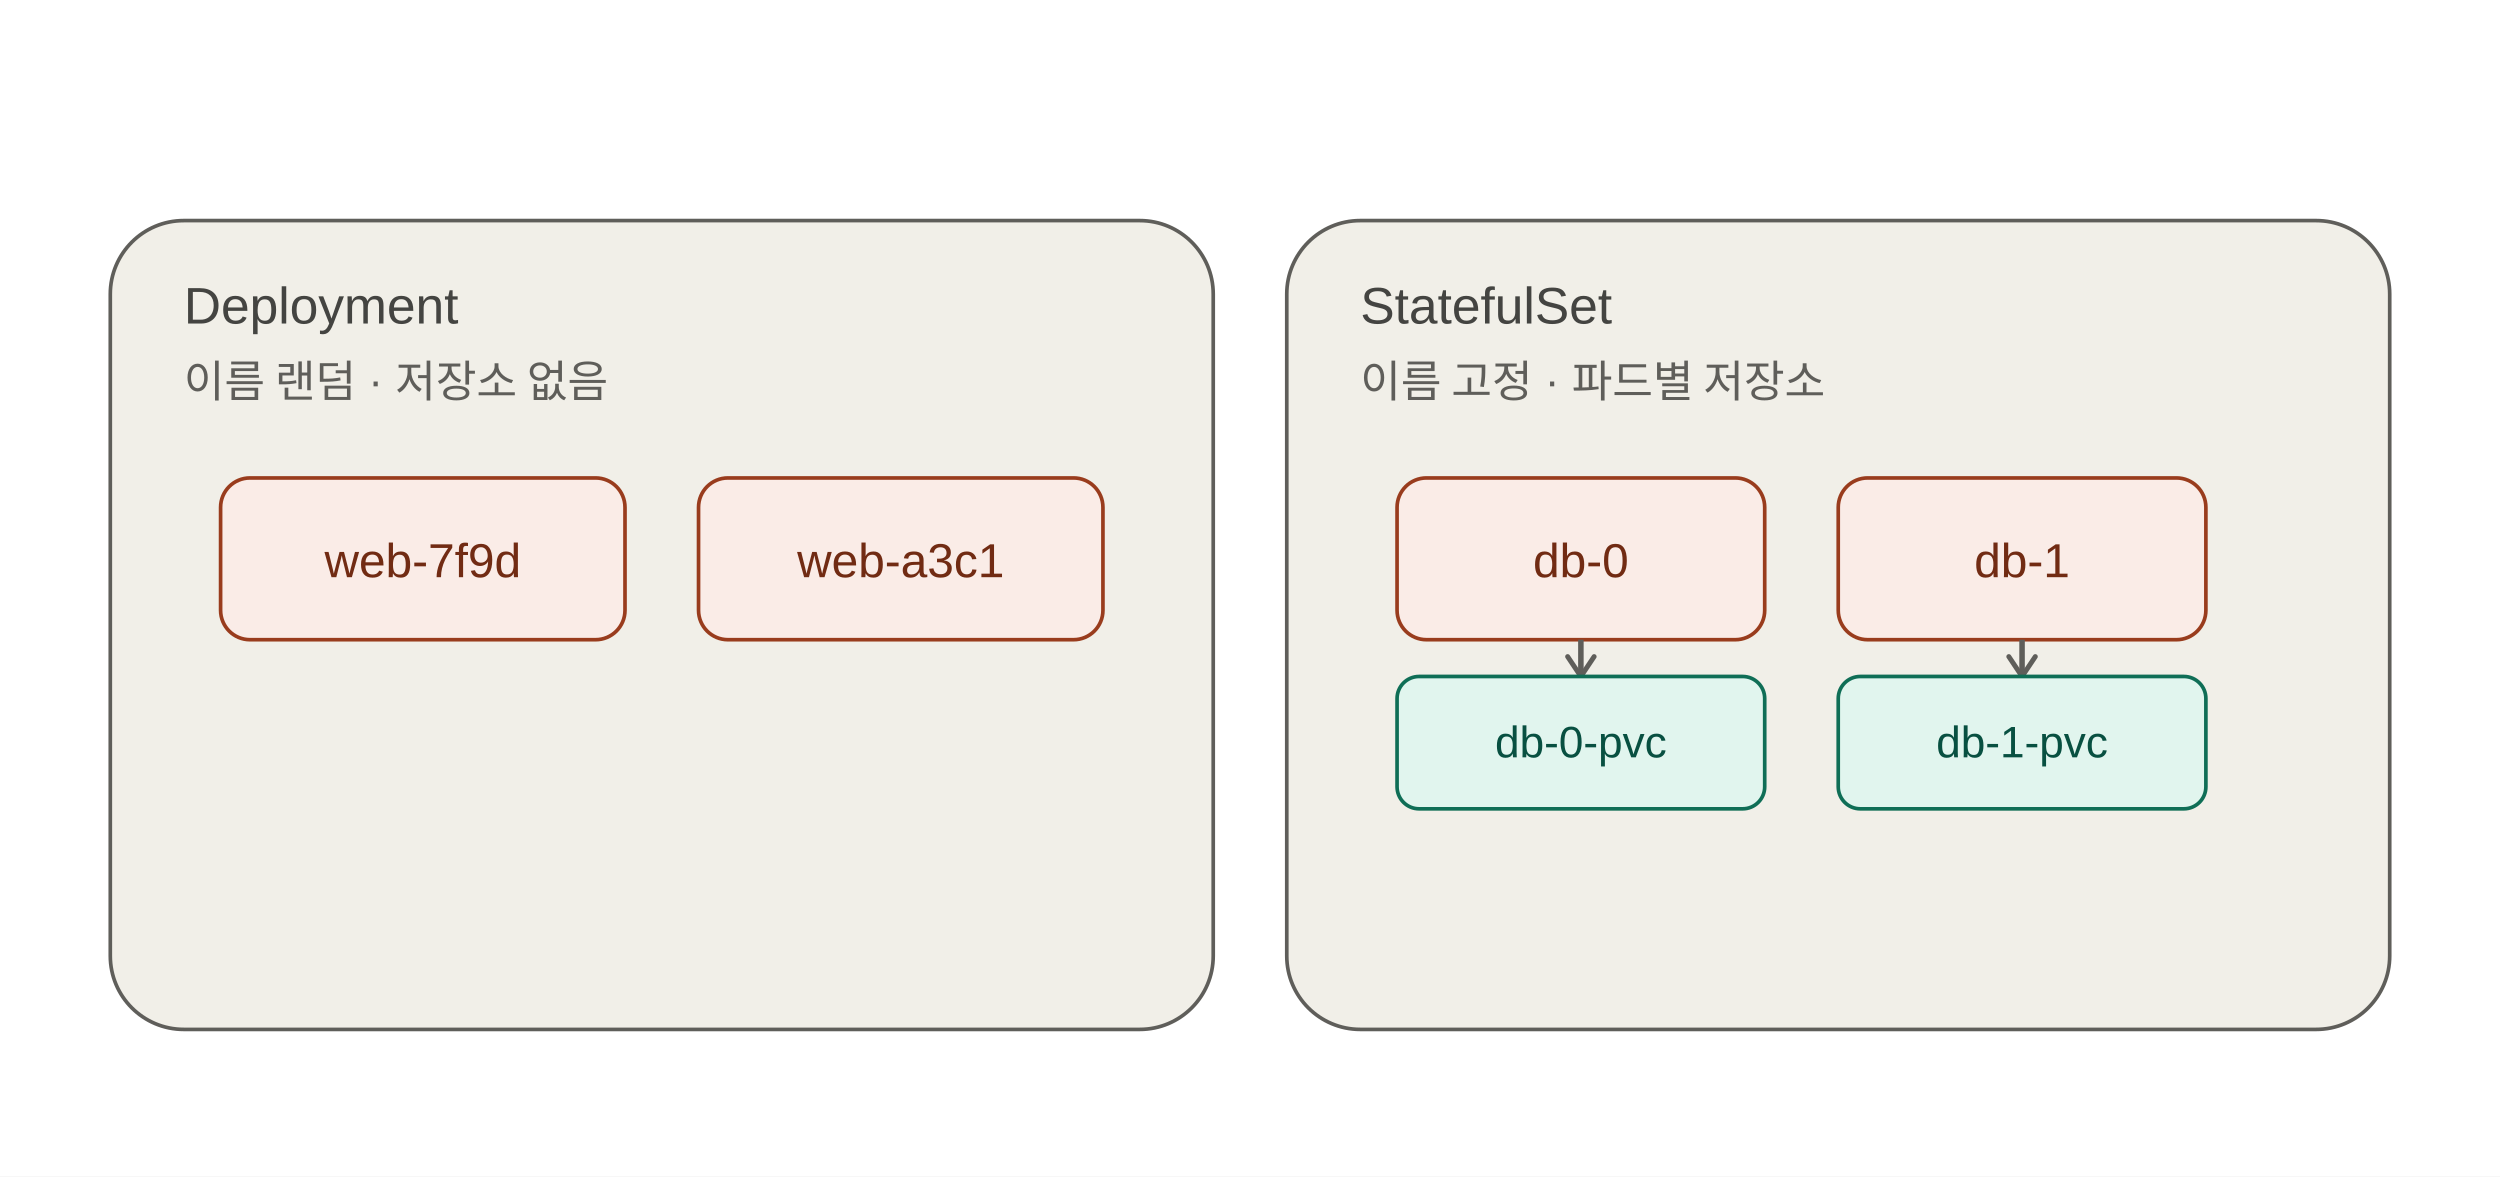
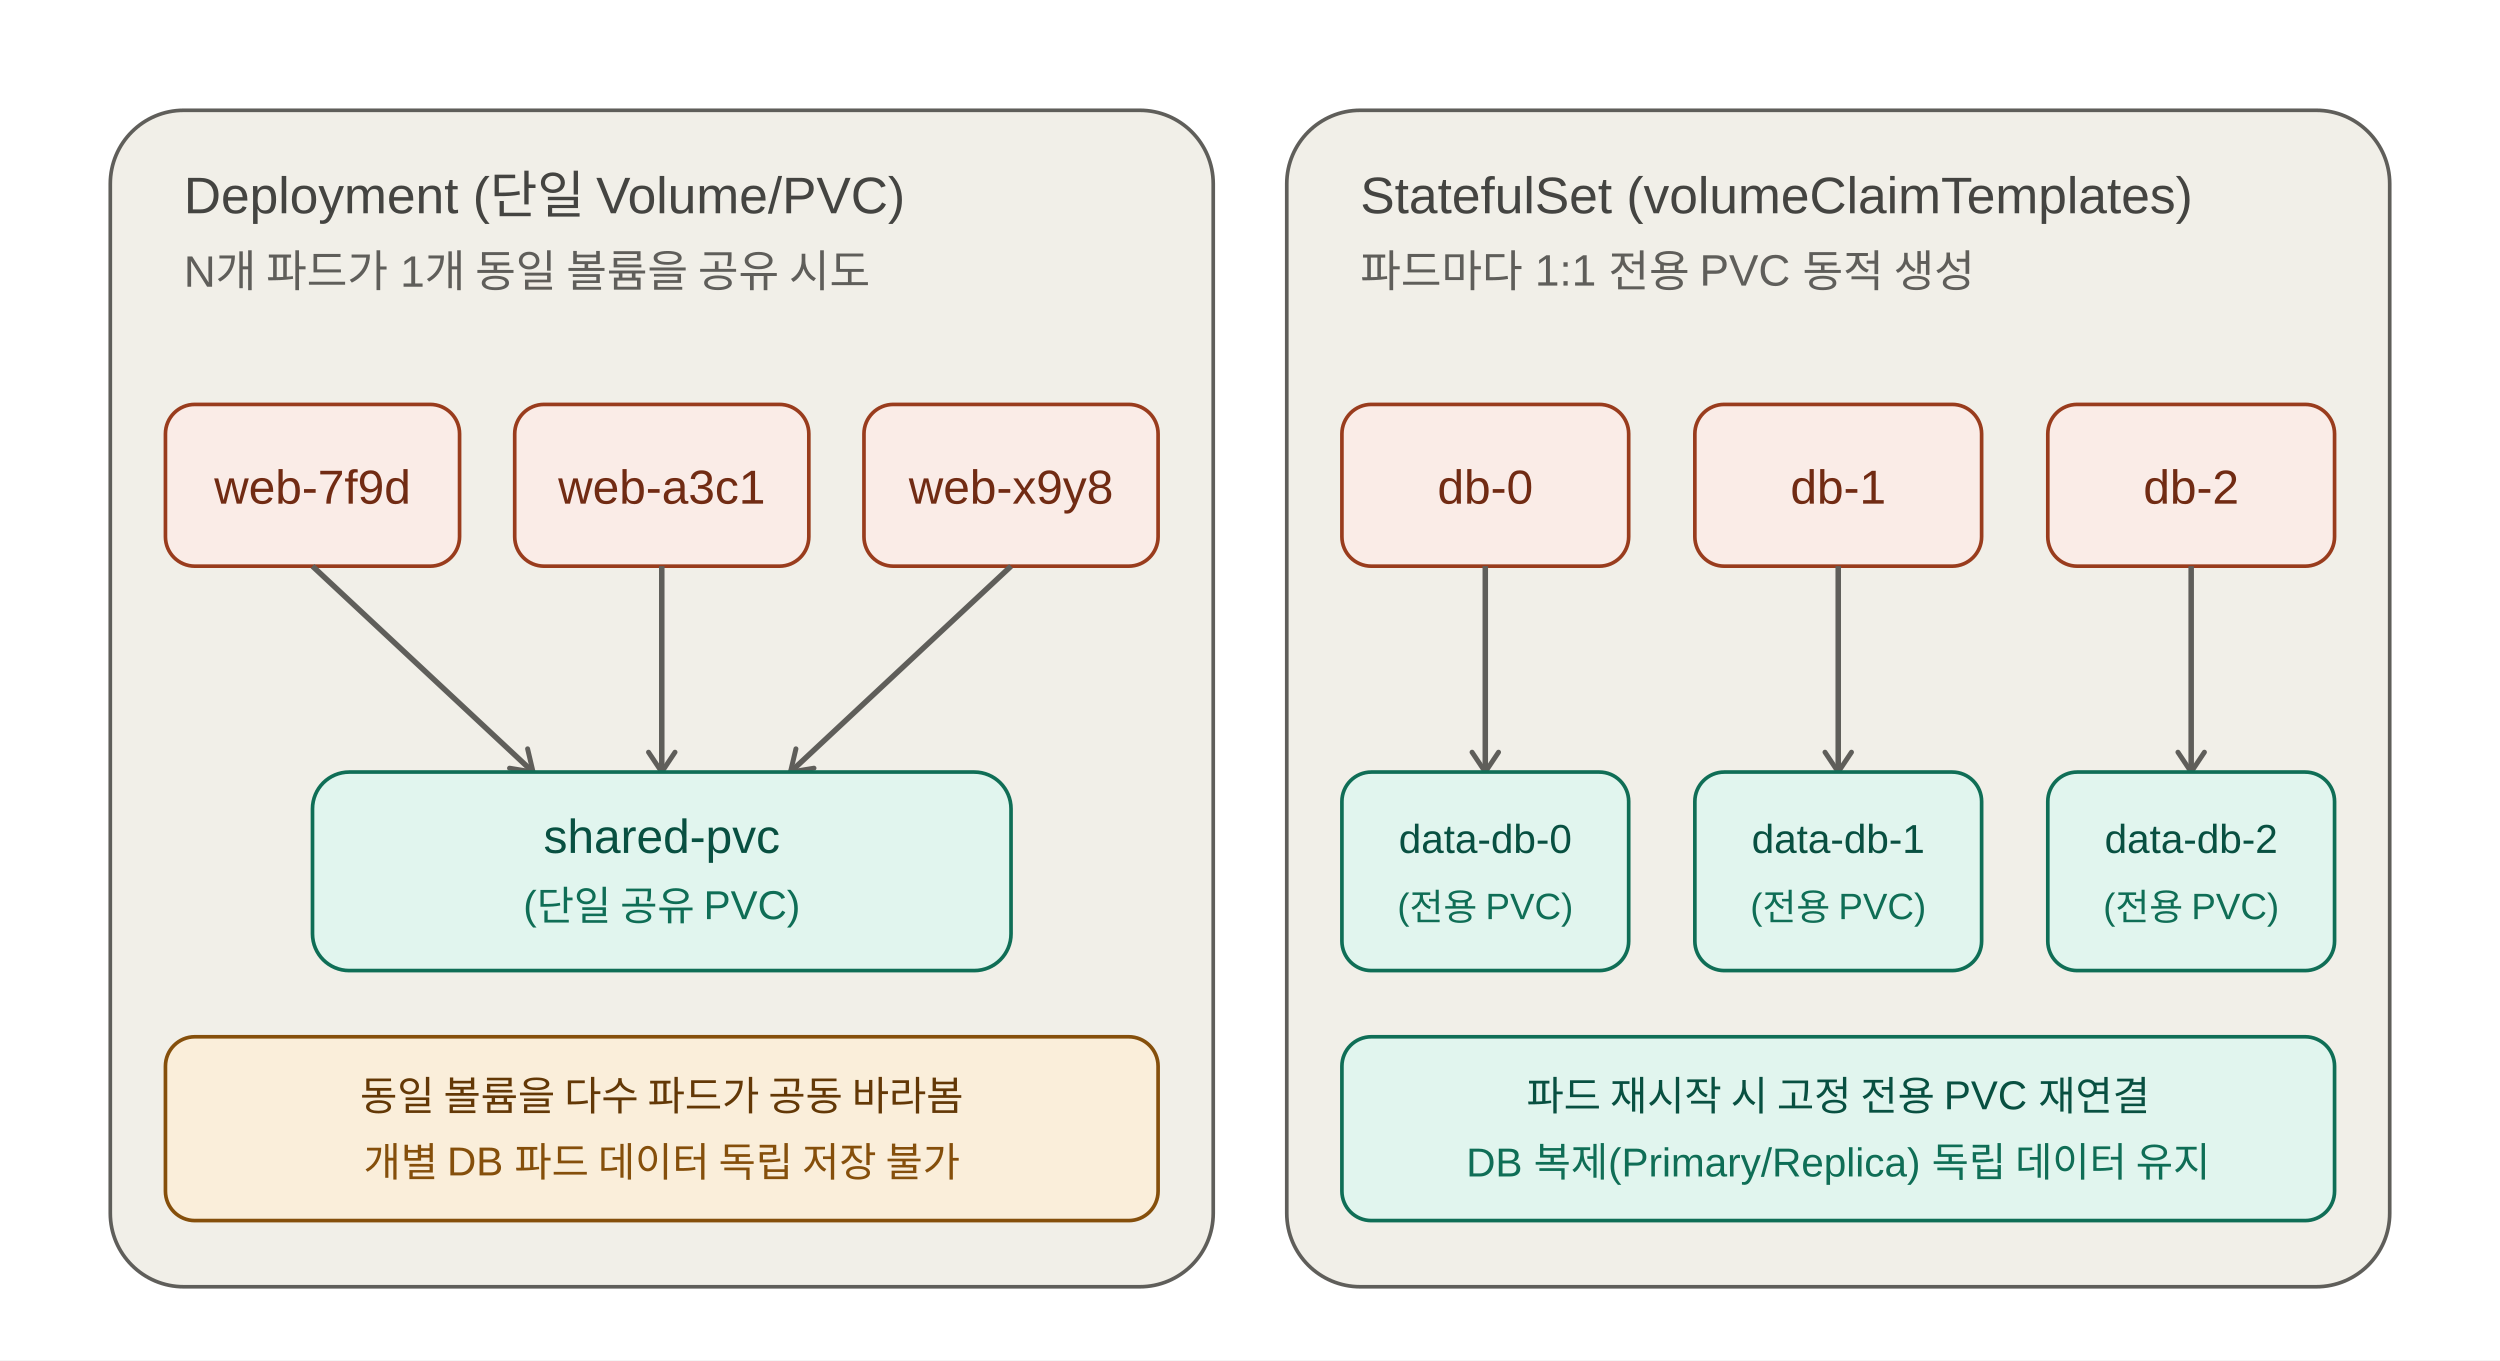
- <svg xmlns="http://www.w3.org/2000/svg" width="680" height="320" viewBox="0 0 680 320" role="img" font-family="'Malgun Gothic', 'Apple SD Gothic Neo', Arial, sans-serif">
-   <rect x="0" y="0" width="680" height="320" fill="#FFFFFF" />
+ <svg xmlns="http://www.w3.org/2000/svg" width="680" height="370" viewBox="0 0 680 370" role="img" font-family="'Malgun Gothic', 'Apple SD Gothic Neo', Arial, sans-serif">
+   <rect x="0" y="0" width="680" height="370" fill="#FFFFFF" />
  <defs>
    <marker id="arrow" viewBox="0 0 10 10" refX="8" refY="5" markerWidth="6" markerHeight="6" orient="auto-start-reverse">
      <path d="M2 1L8 5L2 9" fill="none" stroke="#5F5E5A" stroke-width="1.5" stroke-linecap="round" stroke-linejoin="round" />
    </marker>
  </defs>
-   <rect x="30" y="60" width="300" height="220" rx="20" fill="#F1EFE8" stroke="#5F5E5A" stroke-width="1" />
-   <text x="50" y="88" font-size="14" font-weight="500" fill="#444441">Deployment</text>
-   <text x="50" y="108" font-size="12" fill="#5F5E5A">이름 랜덤 · 저장소 없음</text>
-   <rect x="60" y="130" width="110" height="44" rx="8" fill="#FAECE7" stroke="#993C1D" stroke-width="1" />
-   <text x="115" y="157" text-anchor="middle" font-size="13" font-weight="500" fill="#712B13">web-7f9d</text>
-   <rect x="190" y="130" width="110" height="44" rx="8" fill="#FAECE7" stroke="#993C1D" stroke-width="1" />
-   <text x="245" y="157" text-anchor="middle" font-size="13" font-weight="500" fill="#712B13">web-a3c1</text>
-   <rect x="350" y="60" width="300" height="220" rx="20" fill="#F1EFE8" stroke="#5F5E5A" stroke-width="1" />
-   <text x="370" y="88" font-size="14" font-weight="500" fill="#444441">StatefulSet</text>
-   <text x="370" y="108" font-size="12" fill="#5F5E5A">이름 고정 · 파드별 저장소</text>
-   <rect x="380" y="130" width="100" height="44" rx="8" fill="#FAECE7" stroke="#993C1D" stroke-width="1" />
-   <text x="430" y="157" text-anchor="middle" font-size="13" font-weight="500" fill="#712B13">db-0</text>
-   <line x1="430" y1="174" x2="430" y2="184" stroke="#5F5E5A" stroke-width="1.5" marker-end="url(#arrow)" />
-   <rect x="380" y="184" width="100" height="36" rx="6" fill="#E1F5EE" stroke="#0F6E56" stroke-width="1" />
-   <text x="430" y="206" text-anchor="middle" font-size="12" font-weight="500" fill="#085041">db-0-pvc</text>
-   <rect x="500" y="130" width="100" height="44" rx="8" fill="#FAECE7" stroke="#993C1D" stroke-width="1" />
-   <text x="550" y="157" text-anchor="middle" font-size="13" font-weight="500" fill="#712B13">db-1</text>
-   <line x1="550" y1="174" x2="550" y2="184" stroke="#5F5E5A" stroke-width="1.5" marker-end="url(#arrow)" />
-   <rect x="500" y="184" width="100" height="36" rx="6" fill="#E1F5EE" stroke="#0F6E56" stroke-width="1" />
-   <text x="550" y="206" text-anchor="middle" font-size="12" font-weight="500" fill="#085041">db-1-pvc</text>
+   <rect x="30" y="30" width="300" height="320" rx="20" fill="#F1EFE8" stroke="#5F5E5A" stroke-width="1" />
+   <text x="50" y="58" font-size="14" font-weight="500" fill="#444441">Deployment (단일 Volume/PVC)</text>
+   <text x="50" y="78" font-size="12" fill="#5F5E5A">N개 파드가 1개 동일 볼륨을 공유 시도</text>
+   <rect x="45" y="110" width="80" height="44" rx="8" fill="#FAECE7" stroke="#993C1D" stroke-width="1" />
+   <text x="85" y="137" text-anchor="middle" font-size="13" font-weight="500" fill="#712B13">web-7f9d</text>
+   <rect x="140" y="110" width="80" height="44" rx="8" fill="#FAECE7" stroke="#993C1D" stroke-width="1" />
+   <text x="180" y="137" text-anchor="middle" font-size="13" font-weight="500" fill="#712B13">web-a3c1</text>
+   <rect x="235" y="110" width="80" height="44" rx="8" fill="#FAECE7" stroke="#993C1D" stroke-width="1" />
+   <text x="275" y="137" text-anchor="middle" font-size="13" font-weight="500" fill="#712B13">web-x9y8</text>
+   <line x1="85" y1="154" x2="145" y2="210" stroke="#5F5E5A" stroke-width="1.5" marker-end="url(#arrow)" />
+   <line x1="180" y1="154" x2="180" y2="210" stroke="#5F5E5A" stroke-width="1.5" marker-end="url(#arrow)" />
+   <line x1="275" y1="154" x2="215" y2="210" stroke="#5F5E5A" stroke-width="1.5" marker-end="url(#arrow)" />
+   <rect x="85" y="210" width="190" height="54" rx="10" fill="#E1F5EE" stroke="#0F6E56" stroke-width="1" />
+   <text x="180" y="232" text-anchor="middle" font-size="13" font-weight="500" fill="#085041">shared-pvc</text>
+   <text x="180" y="250" text-anchor="middle" font-size="11" fill="#0F6E56">(단일 공유 PVC)</text>
+   <rect x="45" y="282" width="270" height="50" rx="8" fill="#FAEEDA" stroke="#854F0B" stroke-width="1" />
+   <text x="180" y="302" text-anchor="middle" font-size="11" font-weight="500" fill="#633806">동일 볼륨을 다수 파드가 공동 바라봄</text>
+   <text x="180" y="320" text-anchor="middle" font-size="11" fill="#854F0B">개별 DB 파드 데이터 독립 저장 불가</text>
+   <rect x="350" y="30" width="300" height="320" rx="20" fill="#F1EFE8" stroke="#5F5E5A" stroke-width="1" />
+   <text x="370" y="58" font-size="14" font-weight="500" fill="#444441">StatefulSet (volumeClaimTemplates)</text>
+   <text x="370" y="78" font-size="12" fill="#5F5E5A">파드마다 1:1 전용 PVC 동적 생성</text>
+   <rect x="365" y="110" width="78" height="44" rx="8" fill="#FAECE7" stroke="#993C1D" stroke-width="1" />
+   <text x="404" y="137" text-anchor="middle" font-size="13" font-weight="500" fill="#712B13">db-0</text>
+   <rect x="461" y="110" width="78" height="44" rx="8" fill="#FAECE7" stroke="#993C1D" stroke-width="1" />
+   <text x="500" y="137" text-anchor="middle" font-size="13" font-weight="500" fill="#712B13">db-1</text>
+   <rect x="557" y="110" width="78" height="44" rx="8" fill="#FAECE7" stroke="#993C1D" stroke-width="1" />
+   <text x="596" y="137" text-anchor="middle" font-size="13" font-weight="500" fill="#712B13">db-2</text>
+   <line x1="404" y1="154" x2="404" y2="210" stroke="#5F5E5A" stroke-width="1.5" marker-end="url(#arrow)" />
+   <line x1="500" y1="154" x2="500" y2="210" stroke="#5F5E5A" stroke-width="1.5" marker-end="url(#arrow)" />
+   <line x1="596" y1="154" x2="596" y2="210" stroke="#5F5E5A" stroke-width="1.5" marker-end="url(#arrow)" />
+   <rect x="365" y="210" width="78" height="54" rx="8" fill="#E1F5EE" stroke="#0F6E56" stroke-width="1" />
+   <text x="404" y="232" text-anchor="middle" font-size="11" font-weight="500" fill="#085041">data-db-0</text>
+   <text x="404" y="250" text-anchor="middle" font-size="10" fill="#0F6E56">(전용 PVC)</text>
+   <rect x="461" y="210" width="78" height="54" rx="8" fill="#E1F5EE" stroke="#0F6E56" stroke-width="1" />
+   <text x="500" y="232" text-anchor="middle" font-size="11" font-weight="500" fill="#085041">data-db-1</text>
+   <text x="500" y="250" text-anchor="middle" font-size="10" fill="#0F6E56">(전용 PVC)</text>
+   <rect x="557" y="210" width="78" height="54" rx="8" fill="#E1F5EE" stroke="#0F6E56" stroke-width="1" />
+   <text x="596" y="232" text-anchor="middle" font-size="11" font-weight="500" fill="#085041">data-db-2</text>
+   <text x="596" y="250" text-anchor="middle" font-size="10" fill="#0F6E56">(전용 PVC)</text>
+   <rect x="365" y="282" width="270" height="50" rx="8" fill="#E1F5EE" stroke="#0F6E56" stroke-width="1" />
+   <text x="500" y="302" text-anchor="middle" font-size="11" font-weight="500" fill="#085041">파드 재시작 시 고정 전용 PVC 재연결</text>
+   <text x="500" y="320" text-anchor="middle" font-size="11" fill="#0F6E56">DB 복제(Primary/Replica) 독립 데이터 유지</text>
</svg>
